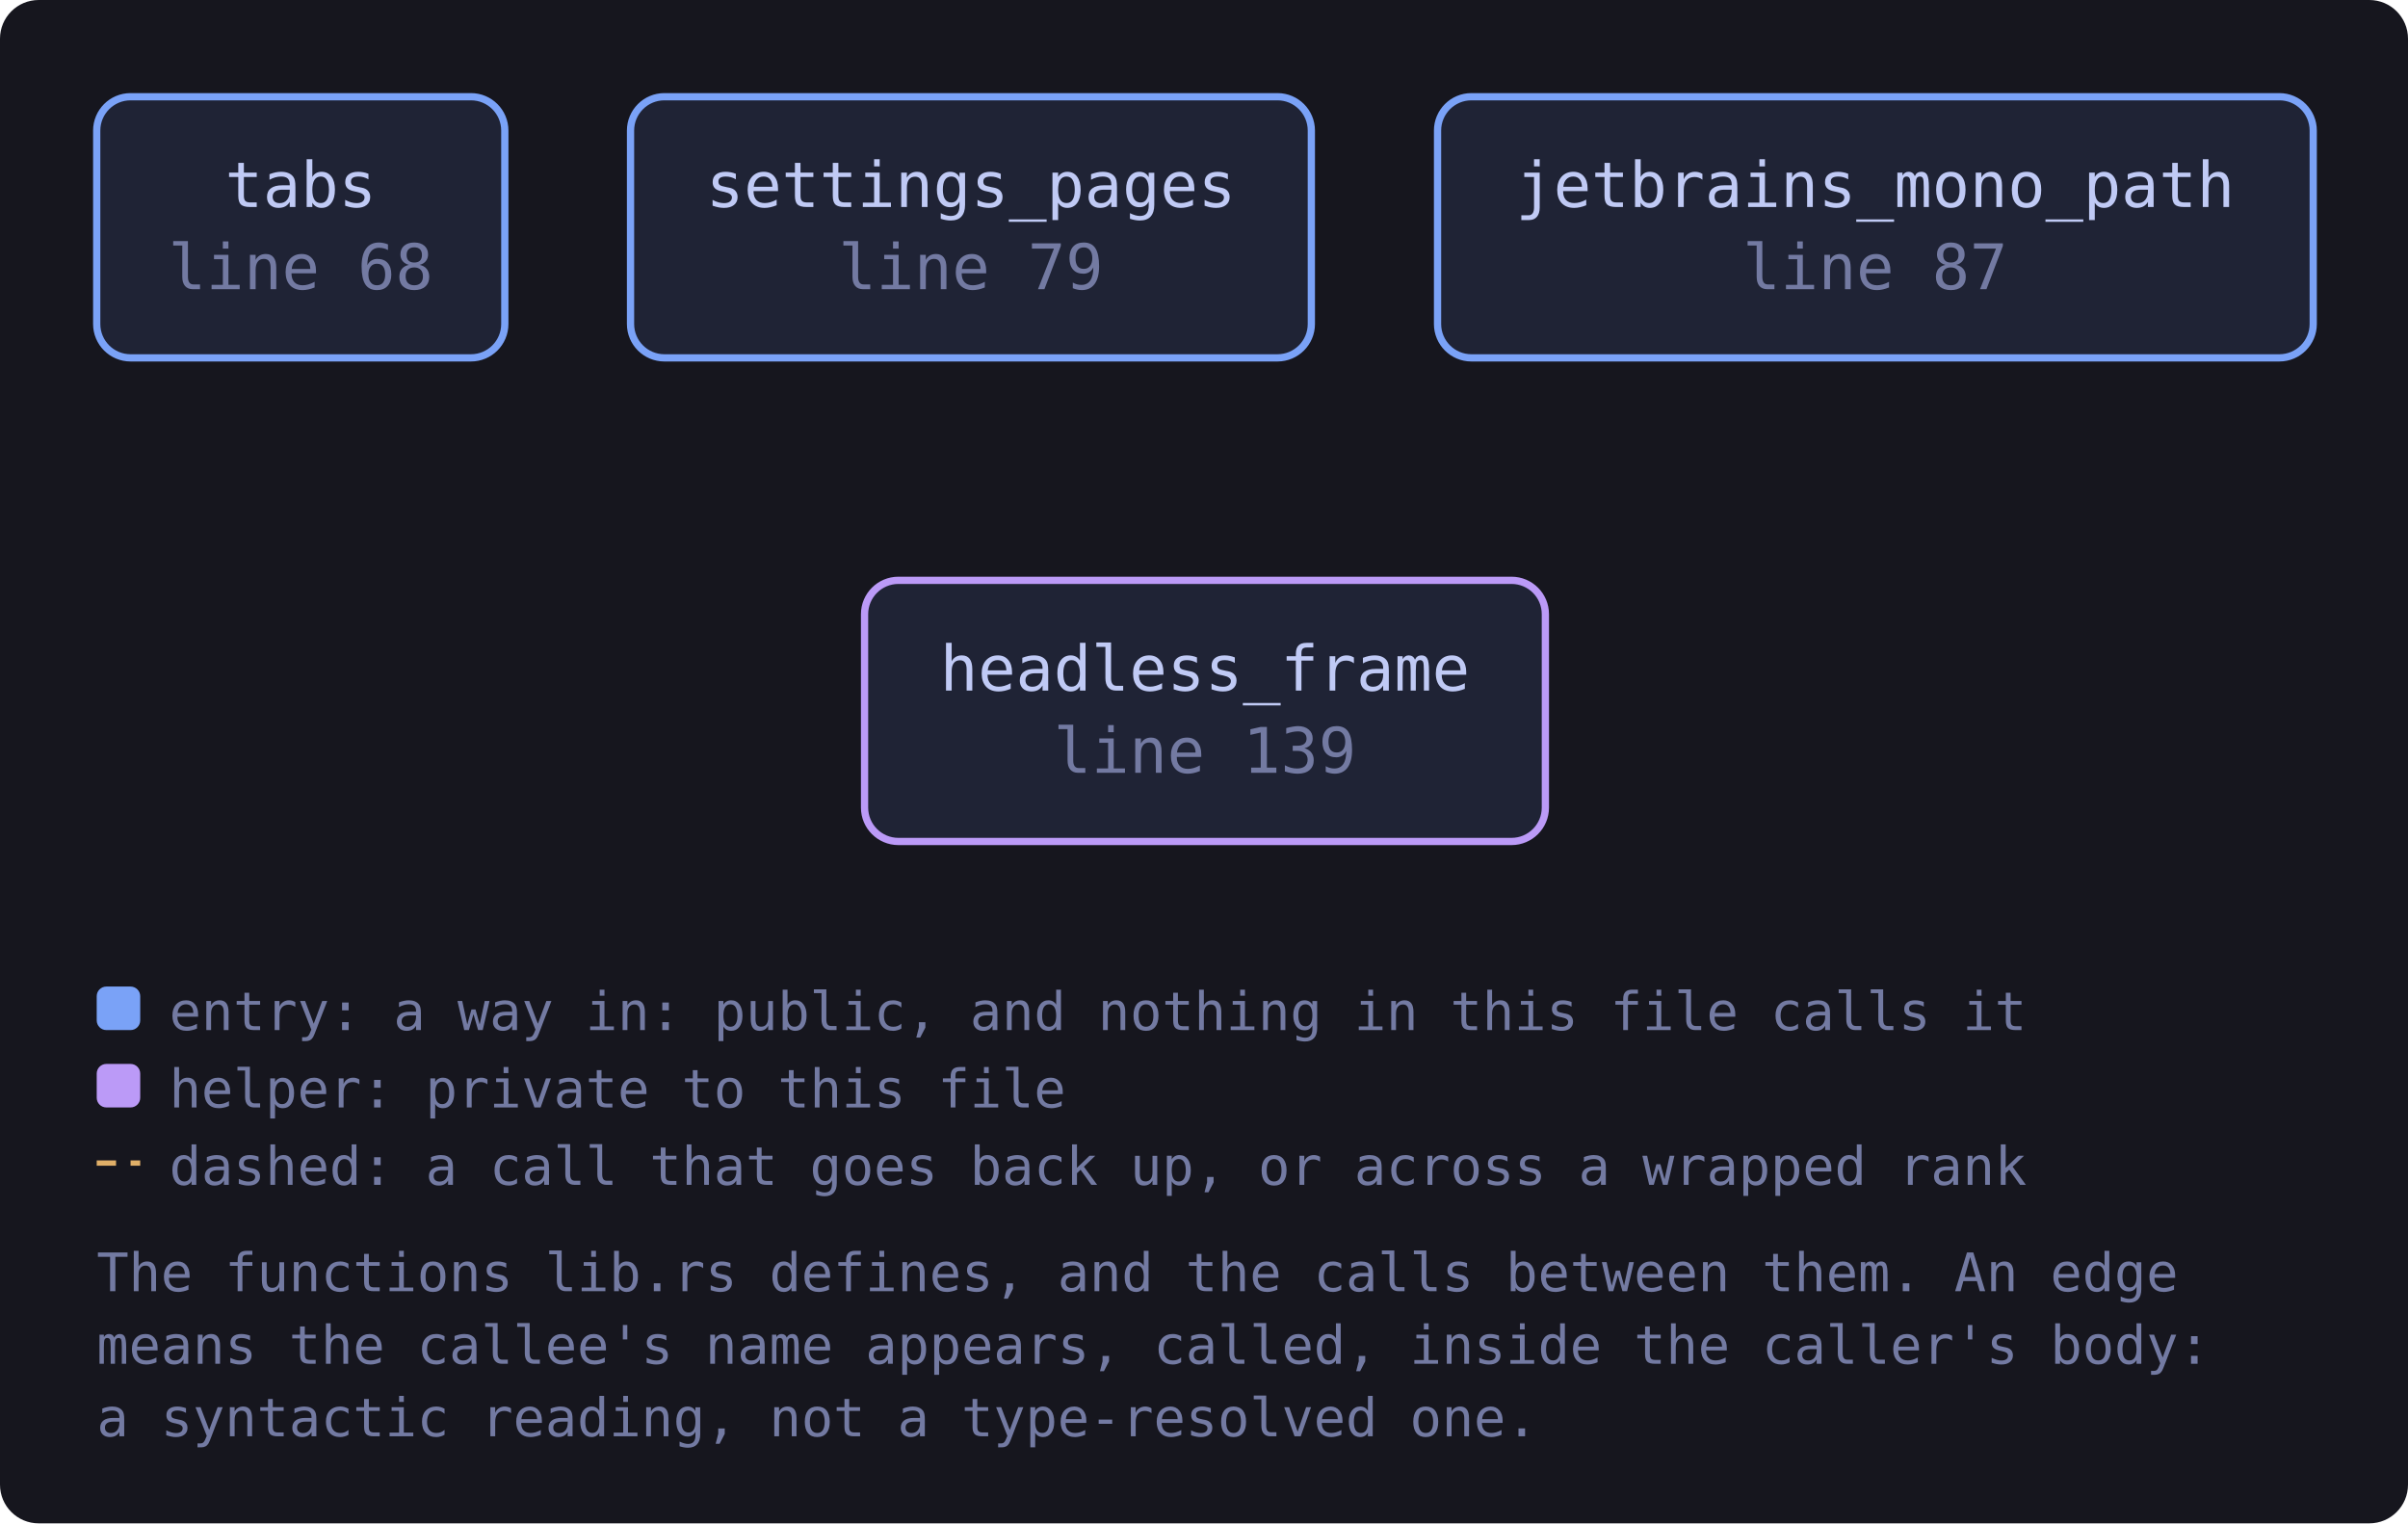
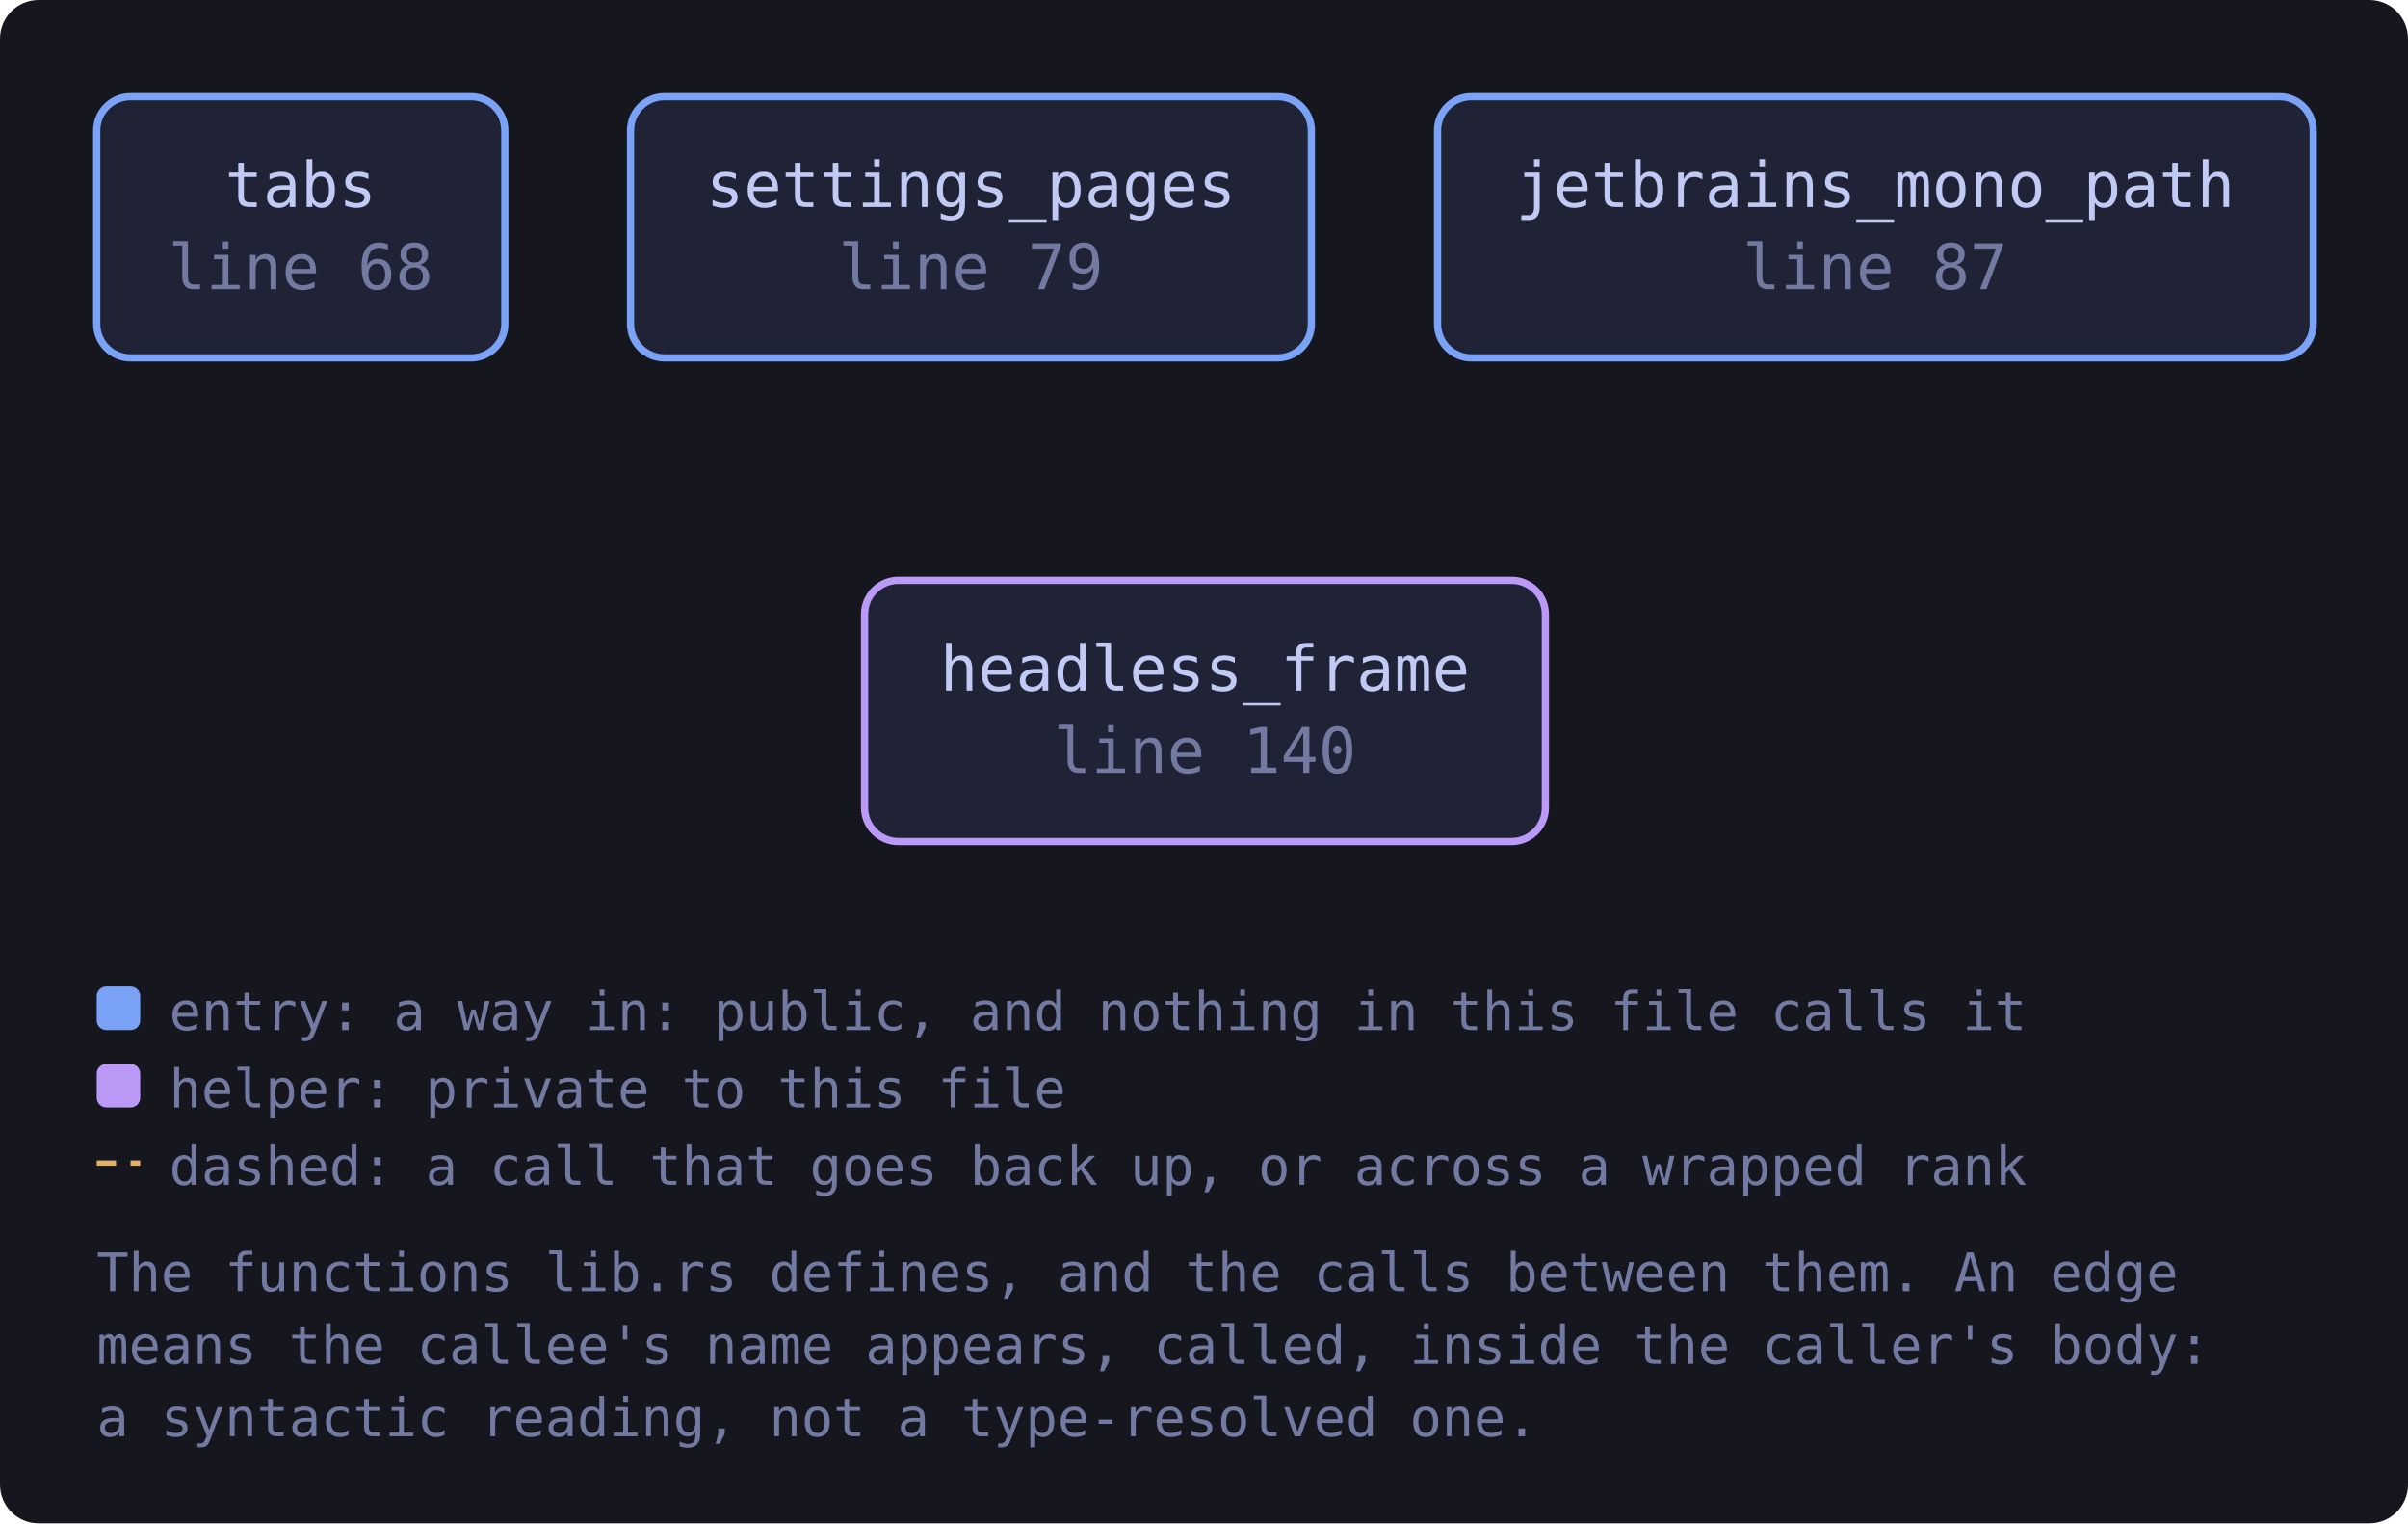
<svg xmlns="http://www.w3.org/2000/svg" viewBox="0 0 498 315" width="498" height="315" style="max-width:100%;height:auto" role="img" aria-label="flowchart">
  <defs>
    <marker id="a-muted" viewBox="0 0 8 8" refX="7" refY="4" markerWidth="7" markerHeight="7" orient="auto-start-reverse">
      <path d="M0 0 L8 4 L0 8 z" fill="var(--muted, #737aa2)" />
    </marker>
    <marker id="a-warn" viewBox="0 0 8 8" refX="7" refY="4" markerWidth="7" markerHeight="7" orient="auto-start-reverse">
      <path d="M0 0 L8 4 L0 8 z" fill="var(--warn, #e0af68)" />
    </marker>
    <marker id="a-accent" viewBox="0 0 8 8" refX="7" refY="4" markerWidth="7" markerHeight="7" orient="auto-start-reverse">
      <path d="M0 0 L8 4 L0 8 z" fill="var(--accent, #7aa2f7)" />
    </marker>
    <marker id="a-cyan" viewBox="0 0 8 8" refX="7" refY="4" markerWidth="7" markerHeight="7" orient="auto-start-reverse">
      <path d="M0 0 L8 4 L0 8 z" fill="var(--cyan, #7dcfff)" />
    </marker>
    <marker id="a-accent-2" viewBox="0 0 8 8" refX="7" refY="4" markerWidth="7" markerHeight="7" orient="auto-start-reverse">
      <path d="M0 0 L8 4 L0 8 z" fill="var(--accent-2, #bb9af7)" />
    </marker>
  </defs>
  <rect x="0" y="0" width="498" height="315" fill="var(--bg-inset, #16161e)" rx="8" />
  <a href="https://github.com/tilas01/veilvoice/blob/main/crates/veilvoice-gui/src/lib.rs#L68" target="_blank" rel="noopener noreferrer">
    <rect x="20.0" y="20.0" width="84.4" height="54.0" rx="7" fill="var(--bg-soft, #1f2335)" stroke="var(--accent, #7aa2f7)" stroke-width="1.5" />
    <text x="62.2" y="42.8" font-family="ui-monospace, SFMono-Regular, Menlo, Consolas, monospace" font-size="13" fill="var(--fg, #c0caf5)" text-anchor="middle">tabs</text>
    <text x="62.2" y="59.8" font-family="ui-monospace, SFMono-Regular, Menlo, Consolas, monospace" font-size="13" fill="var(--muted, #737aa2)" text-anchor="middle">line 68</text>
  </a>
  <a href="https://github.com/tilas01/veilvoice/blob/main/crates/veilvoice-gui/src/lib.rs#L79" target="_blank" rel="noopener noreferrer">
    <rect x="130.4" y="20.0" width="140.8" height="54.0" rx="7" fill="var(--bg-soft, #1f2335)" stroke="var(--accent, #7aa2f7)" stroke-width="1.5" />
    <text x="200.8" y="42.8" font-family="ui-monospace, SFMono-Regular, Menlo, Consolas, monospace" font-size="13" fill="var(--fg, #c0caf5)" text-anchor="middle">settings_pages</text>
    <text x="200.8" y="59.8" font-family="ui-monospace, SFMono-Regular, Menlo, Consolas, monospace" font-size="13" fill="var(--muted, #737aa2)" text-anchor="middle">line 79</text>
  </a>
  <a href="https://github.com/tilas01/veilvoice/blob/main/crates/veilvoice-gui/src/lib.rs#L87" target="_blank" rel="noopener noreferrer">
    <rect x="297.3" y="20.0" width="181.1" height="54.0" rx="7" fill="var(--bg-soft, #1f2335)" stroke="var(--accent, #7aa2f7)" stroke-width="1.5" />
    <text x="387.8" y="42.8" font-family="ui-monospace, SFMono-Regular, Menlo, Consolas, monospace" font-size="13" fill="var(--fg, #c0caf5)" text-anchor="middle">jetbrains_mono_path</text>
    <text x="387.8" y="59.8" font-family="ui-monospace, SFMono-Regular, Menlo, Consolas, monospace" font-size="13" fill="var(--muted, #737aa2)" text-anchor="middle">line 87</text>
  </a>
-   <a href="https://github.com/tilas01/veilvoice/blob/main/crates/veilvoice-gui/src/lib.rs#L139" target="_blank" rel="noopener noreferrer">
+   <a href="https://github.com/tilas01/veilvoice/blob/main/crates/veilvoice-gui/src/lib.rs#L140" target="_blank" rel="noopener noreferrer">
    <rect x="178.8" y="120.0" width="140.8" height="54.0" rx="7" fill="var(--bg-soft, #1f2335)" stroke="var(--accent-2, #bb9af7)" stroke-width="1.5" />
    <text x="249.2" y="142.8" font-family="ui-monospace, SFMono-Regular, Menlo, Consolas, monospace" font-size="13" fill="var(--fg, #c0caf5)" text-anchor="middle">headless_frame</text>
-     <text x="249.2" y="159.8" font-family="ui-monospace, SFMono-Regular, Menlo, Consolas, monospace" font-size="13" fill="var(--muted, #737aa2)" text-anchor="middle">line 139</text>
+     <text x="249.2" y="159.8" font-family="ui-monospace, SFMono-Regular, Menlo, Consolas, monospace" font-size="13" fill="var(--muted, #737aa2)" text-anchor="middle">line 140</text>
  </a>
  <rect x="20.0" y="204.0" width="9" height="9" rx="2" fill="var(--accent, #7aa2f7)" />
  <text x="35.0" y="213.0" font-family="ui-monospace, SFMono-Regular, Menlo, Consolas, monospace" font-size="11" fill="var(--muted, #737aa2)">entry: a way in: public, and nothing in this file calls it</text>
  <rect x="20.0" y="220.0" width="9" height="9" rx="2" fill="var(--accent-2, #bb9af7)" />
  <text x="35.0" y="229.0" font-family="ui-monospace, SFMono-Regular, Menlo, Consolas, monospace" font-size="11" fill="var(--muted, #737aa2)">helper: private to this file</text>
  <path d="M20.0 240.5 L29.0 240.5" stroke="var(--warn, #e0af68)" stroke-width="1.1" stroke-dasharray="4 3" />
  <text x="35.0" y="245.0" font-family="ui-monospace, SFMono-Regular, Menlo, Consolas, monospace" font-size="11" fill="var(--muted, #737aa2)">dashed: a call that goes back up, or across a wrapped rank</text>
  <text x="20.0" y="267.0" font-family="ui-monospace, SFMono-Regular, Menlo, Consolas, monospace" font-size="11" fill="var(--muted, #737aa2)">The functions lib.rs defines, and the calls between them. An edge</text>
  <text x="20.0" y="282.0" font-family="ui-monospace, SFMono-Regular, Menlo, Consolas, monospace" font-size="11" fill="var(--muted, #737aa2)">means the callee's name appears, called, inside the caller's body:</text>
  <text x="20.0" y="297.0" font-family="ui-monospace, SFMono-Regular, Menlo, Consolas, monospace" font-size="11" fill="var(--muted, #737aa2)">a syntactic reading, not a type-resolved one.</text>
</svg>
